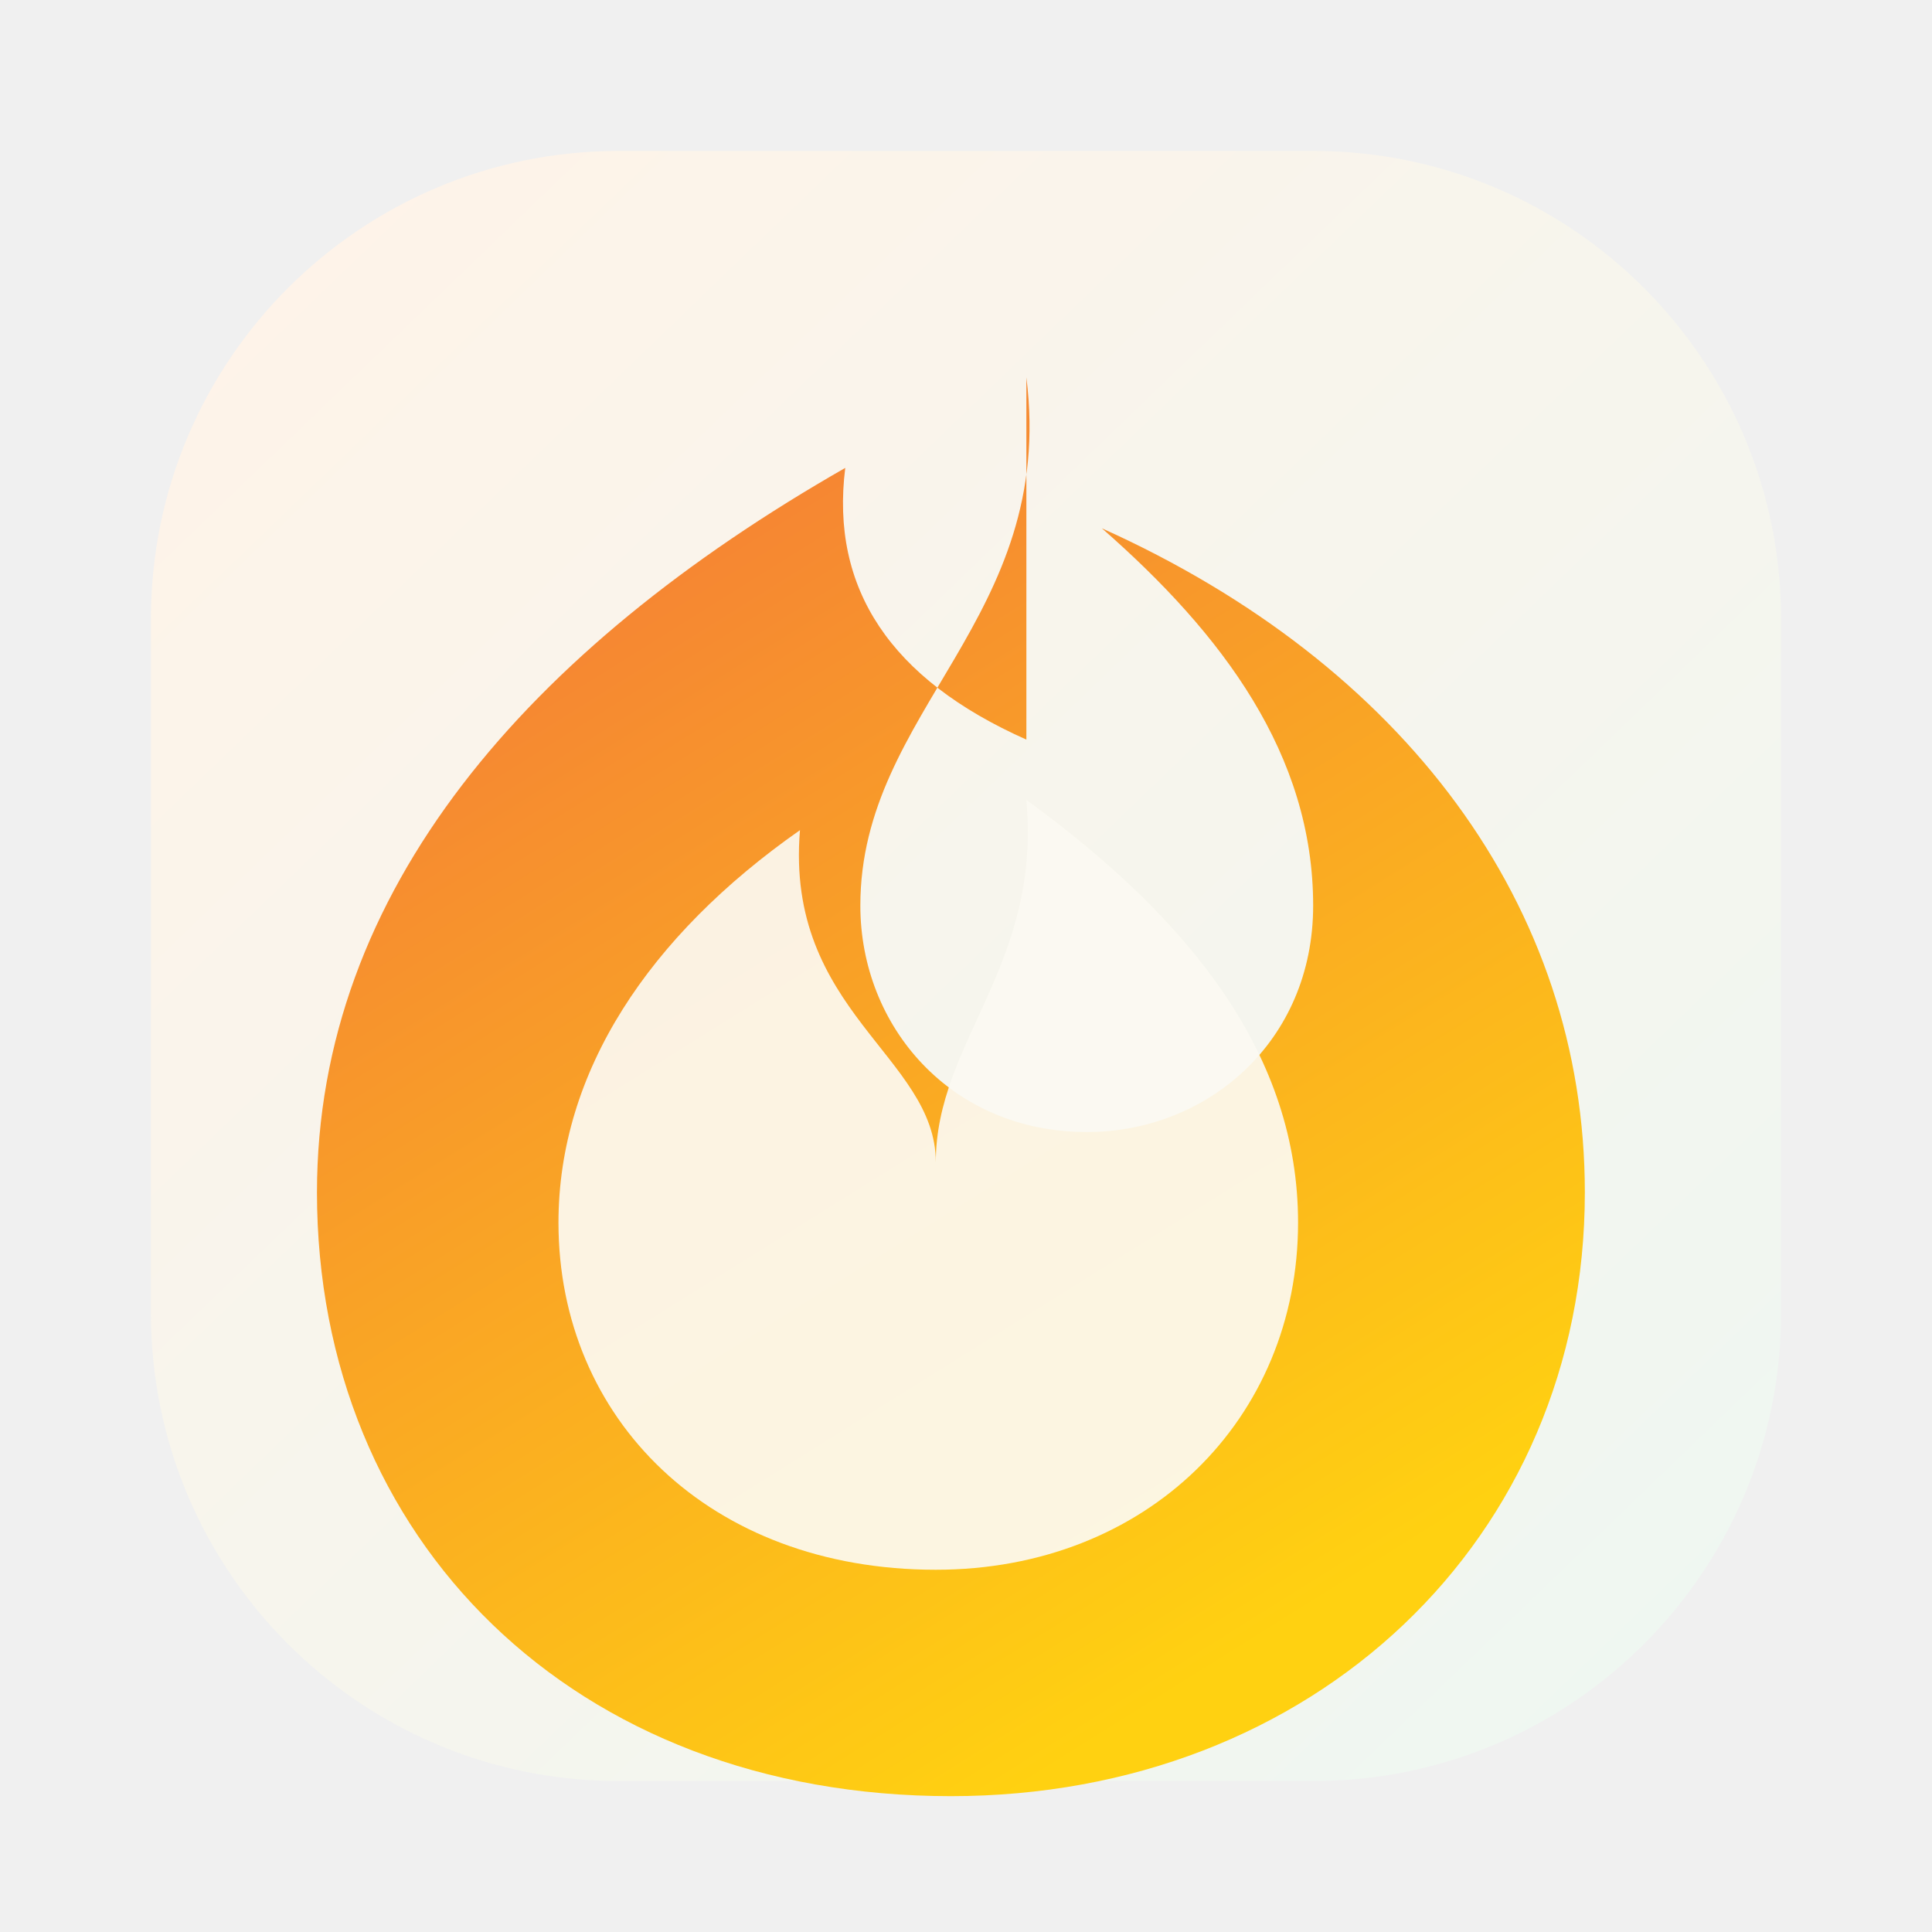
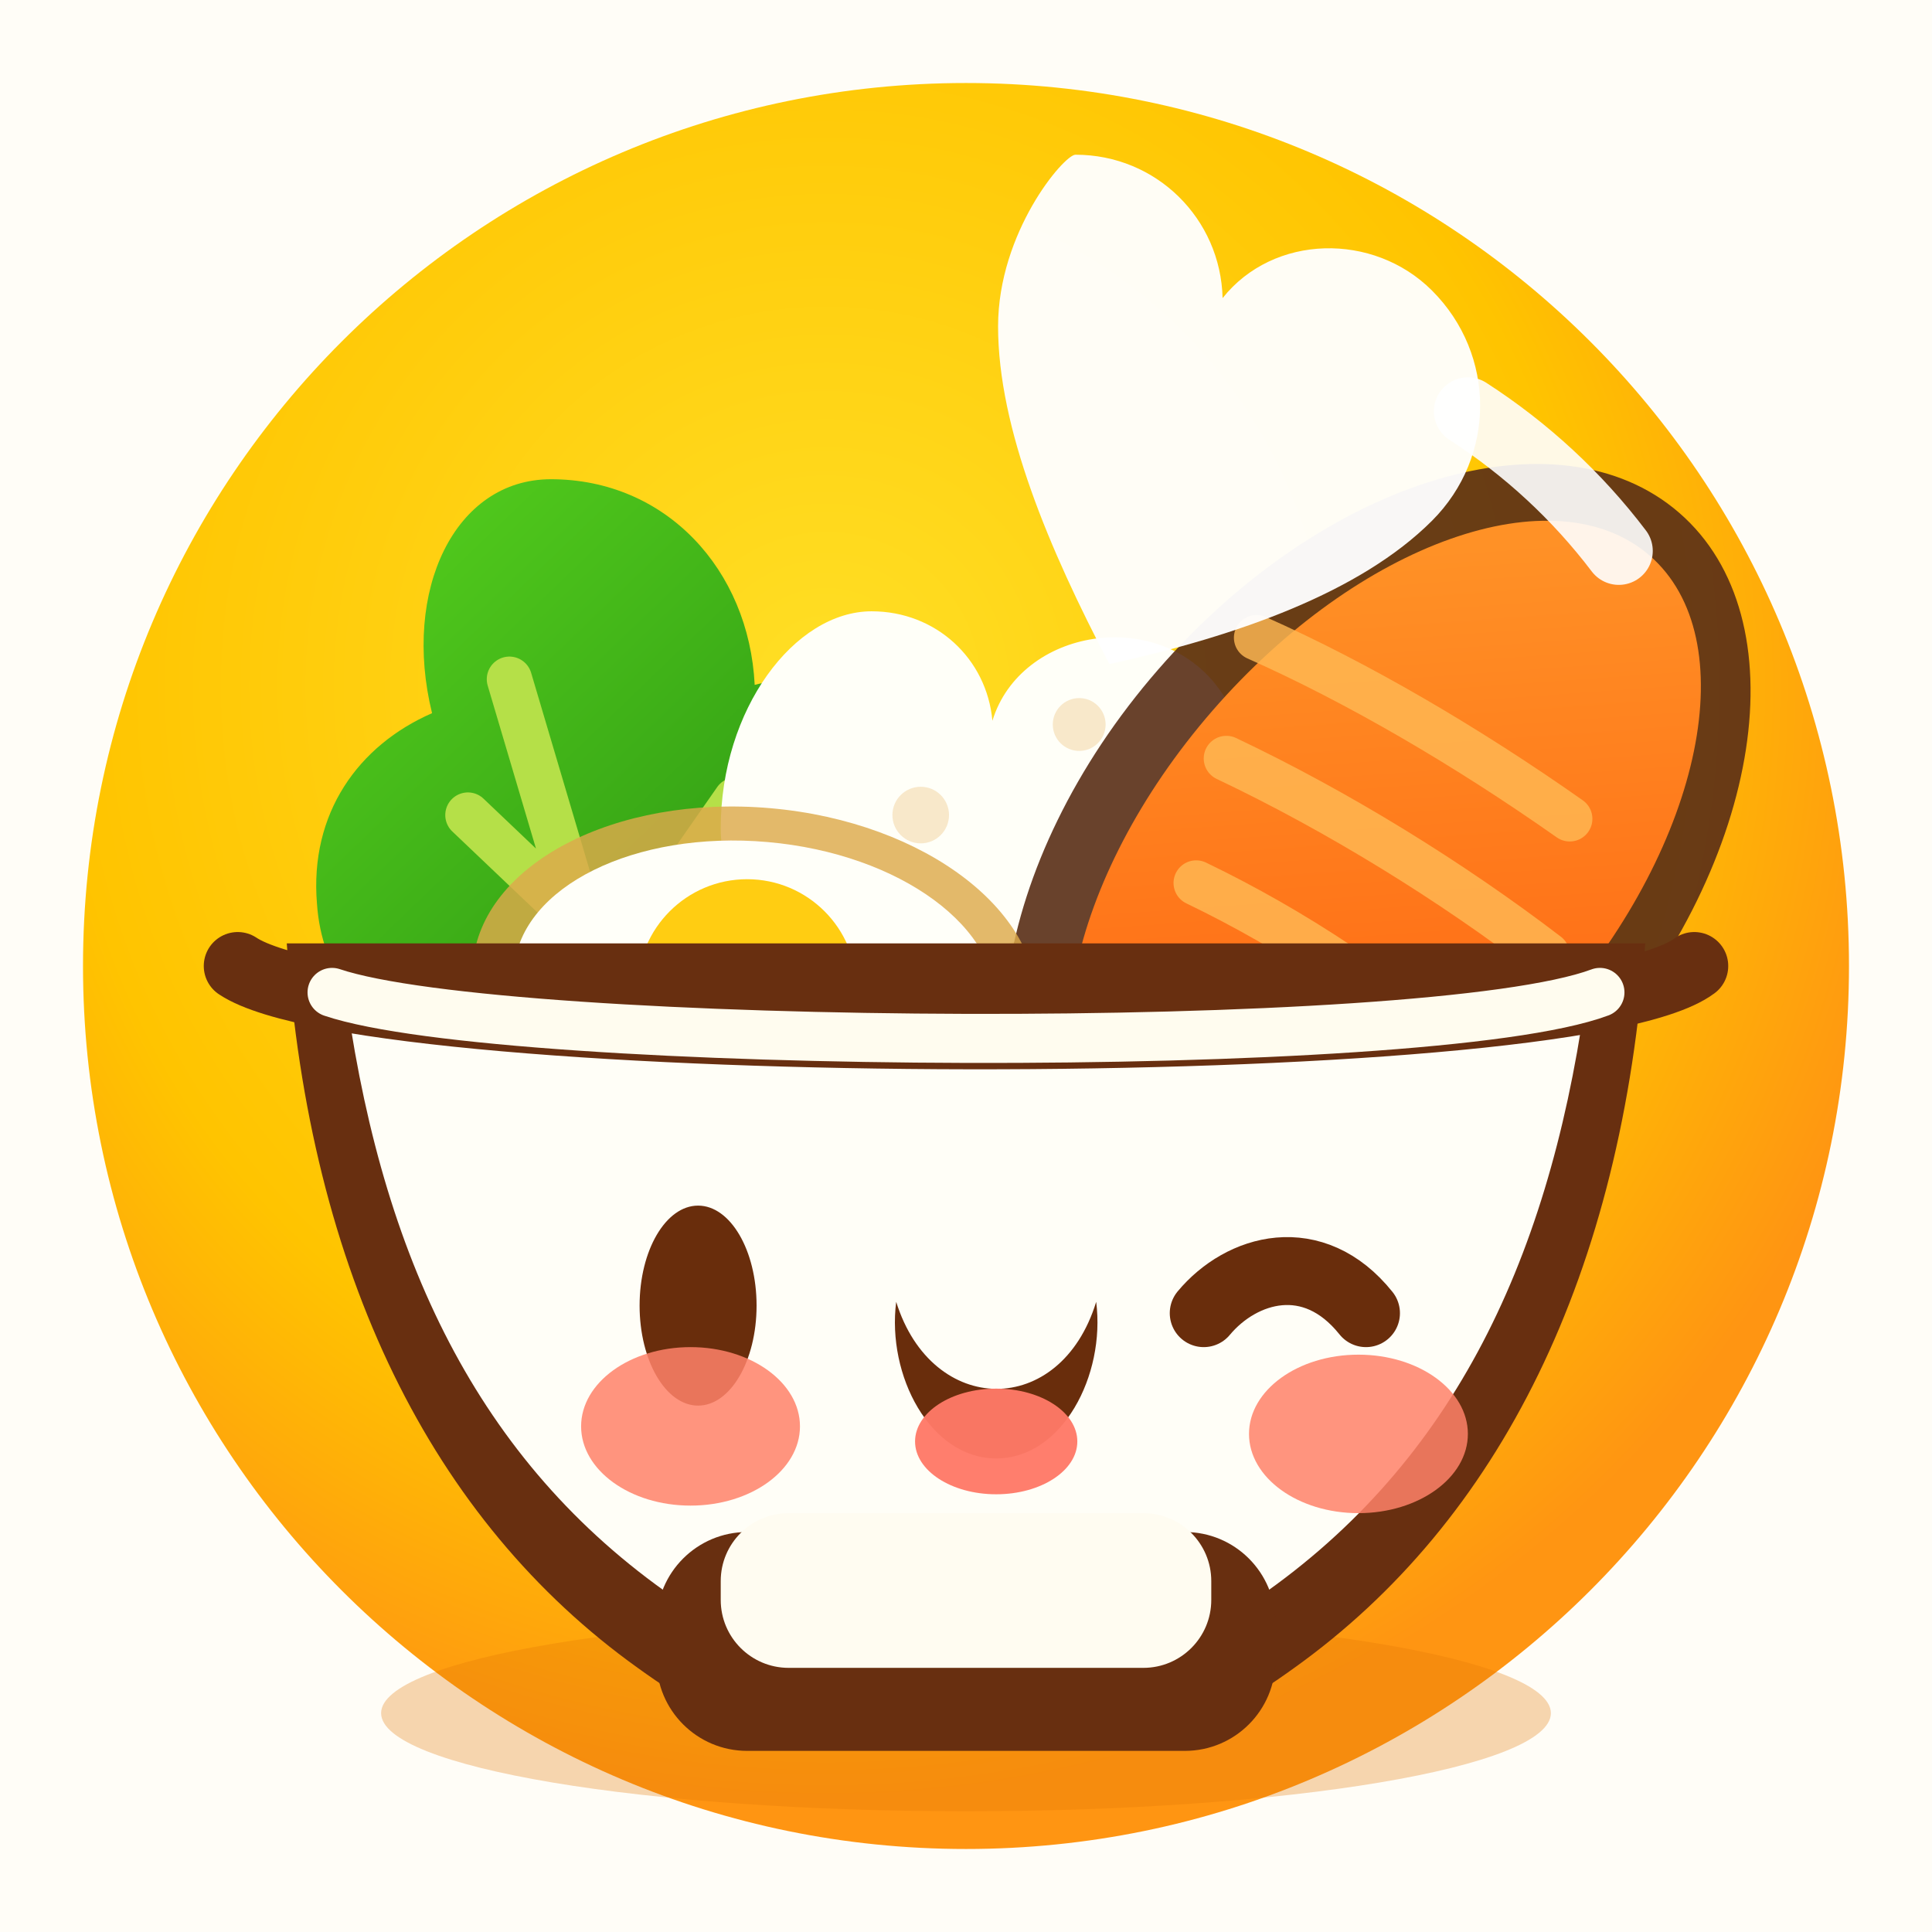
- <svg xmlns="http://www.w3.org/2000/svg" viewBox="0 0 128 128">
+ <svg xmlns="http://www.w3.org/2000/svg" viewBox="0 0 1024 1024">
  <defs>
-     <linearGradient id="bg" x1="12" y1="10" x2="116" y2="118" gradientUnits="userSpaceOnUse">
-       <stop stop-color="#fff3e8" />
-       <stop offset="1" stop-color="#eef7f2" />
+     <radialGradient id="bg" cx="42%" cy="34%" r="64%">
+       <stop offset="0" stop-color="#ffdf25" />
+       <stop offset="0.68" stop-color="#ffc400" />
+       <stop offset="1" stop-color="#ff9512" />
+     </radialGradient>
+     <linearGradient id="leaf" x1="210" y1="300" x2="460" y2="560" gradientUnits="userSpaceOnUse">
+       <stop stop-color="#50c81c" />
+       <stop offset="1" stop-color="#278f12" />
    </linearGradient>
-     <linearGradient id="flame" x1="38" y1="26" x2="88" y2="106" gradientUnits="userSpaceOnUse">
-       <stop stop-color="#f47a38" />
-       <stop offset="1" stop-color="#ffd111" />
+     <linearGradient id="salmon" x1="620" y1="340" x2="846" y2="565" gradientUnits="userSpaceOnUse">
+       <stop stop-color="#ff9126" />
+       <stop offset="1" stop-color="#ff6412" />
    </linearGradient>
  </defs>
-   <rect x="10" y="10" width="108" height="108" rx="31" fill="url(#bg)" />
-   <path d="M68 25c2 16-11 22-11 35 0 8 6 15 15 15 8 0 15-6 15-15 0-10-6-18-14-25 20 9 32 25 32 44 0 23-18 40-42 40-25 0-42-17-42-40 0-20 14-36 35-48-1 8 3 14 12 18z" fill="url(#flame)" />
-   <path d="M62 77c0-8 7-13 6-24 11 8 18 17 18 28 0 13-10 23-24 23-15 0-25-10-25-23 0-10 6-19 16-26-1 12 9 15 9 22z" fill="#fcfaf2" opacity=".92" />
+   <rect width="1024" height="1024" fill="#fffdf7" />
+   <circle cx="512" cy="512" r="468" fill="url(#bg)" />
+   <ellipse cx="512" cy="908" rx="310" ry="52" fill="#e27503" opacity=".3" />
+   <path fill="url(#leaf)" d="M292 254c61 0 105 48 108 109 45-12 97 24 101 76 62 6 82 95 28 129-40 25-126 20-188 17-89-5-168-33-173-106-4-48 22-84 61-101-16-65 12-124 63-124Z" />
+   <path fill="none" stroke="#b5e048" stroke-width="24" stroke-linecap="round" d="M318 522 270 360M330 510 248 432M330 510l60-86" />
+   <path fill="#fffff8" d="M462 324c34 0 61 25 64 58 15-49 88-61 120-17 16 22 19 45 12 64 58-20 118 20 118 82 0 57-49 83-96 83H405c-67 0-92-84-42-122 7-5 14-9 22-12-2-7-3-14-3-21 0-63 39-115 80-115Z" />
+   <g fill="#f5dfb8" opacity=".72">
+     <circle cx="488" cy="432" r="15" />
+     <circle cx="572" cy="384" r="14" />
+     <circle cx="622" cy="468" r="15" />
+     <circle cx="540" cy="512" r="13" />
+   </g>
+   <ellipse cx="730" cy="456" rx="154" ry="244" transform="rotate(41 730 456)" fill="#592d16" opacity=".9" />
+   <ellipse cx="734" cy="456" rx="121" ry="214" transform="rotate(41 734 456)" fill="url(#salmon)" />
+   <g fill="none" stroke="#ffb853" stroke-width="24" stroke-linecap="round" opacity=".82">
+     <path d="M666 338c54 24 112 58 166 96" />
+     <path d="M650 402c59 28 119 65 170 104" />
+     <path d="M634 468c52 25 101 58 142 94" />
+   </g>
+   <ellipse cx="400" cy="524" rx="150" ry="96" transform="rotate(5 400 524)" fill="#dda94a" opacity=".82" />
+   <ellipse cx="400" cy="524" rx="128" ry="78" transform="rotate(5 400 524)" fill="#fffff9" />
+   <circle cx="396" cy="524" r="58" fill="#ffcd12" />
+   <path fill="#682f10" d="M152 500h720c-12 175-77 306-186 384-25 18-47 31-67 31H405c-20 0-42-13-67-31-109-78-174-209-186-384Z" />
+   <path fill="#fffef7" d="M184 532h656c-20 139-72 247-178 318-18 12-31 26-38 26H400c-7 0-20-14-38-26-106-71-158-179-178-318Z" />
+   <rect x="348" y="812" width="328" height="116" rx="48" fill="#682f10" />
+   <rect x="382" y="802" width="260" height="82" rx="36" fill="#fffcf1" />
+   <path d="M126 512c72 48 705 50 772 0" fill="none" stroke="#682f10" stroke-width="36" stroke-linecap="round" />
+   <path d="M176 526c92 31 581 34 672 0" fill="none" stroke="#fffcef" stroke-width="26" stroke-linecap="round" />
+   <ellipse cx="370" cy="692" rx="31" ry="53" fill="#692d0c" />
+   <path d="M638 696c20-24 58-35 86 0" fill="none" stroke="#692d0c" stroke-width="36" stroke-linecap="round" />
+   <path d="M475 690c19 61 87 62 106 0 5 39-18 83-53 83s-58-44-53-83Z" fill="#692d0c" />
+   <ellipse cx="528" cy="764" rx="43" ry="28" fill="#ff7967" opacity=".96" />
+   <ellipse cx="366" cy="756" rx="58" ry="42" fill="#ff8169" opacity=".85" />
+   <ellipse cx="720" cy="760" rx="58" ry="42" fill="#ff8169" opacity=".85" />
+   <path fill="#fff" opacity=".96" d="M570 82c43 0 77 34 78 76 27-34 80-35 111-4 34 34 34 88 0 122-38 38-103 61-171 76-32-61-59-125-59-179 0-50 35-91 41-91Z" />
+   <path d="M778 218c31 20 58 45 80 74" fill="none" stroke="#fff" stroke-width="36" stroke-linecap="round" opacity=".9" />
</svg>
